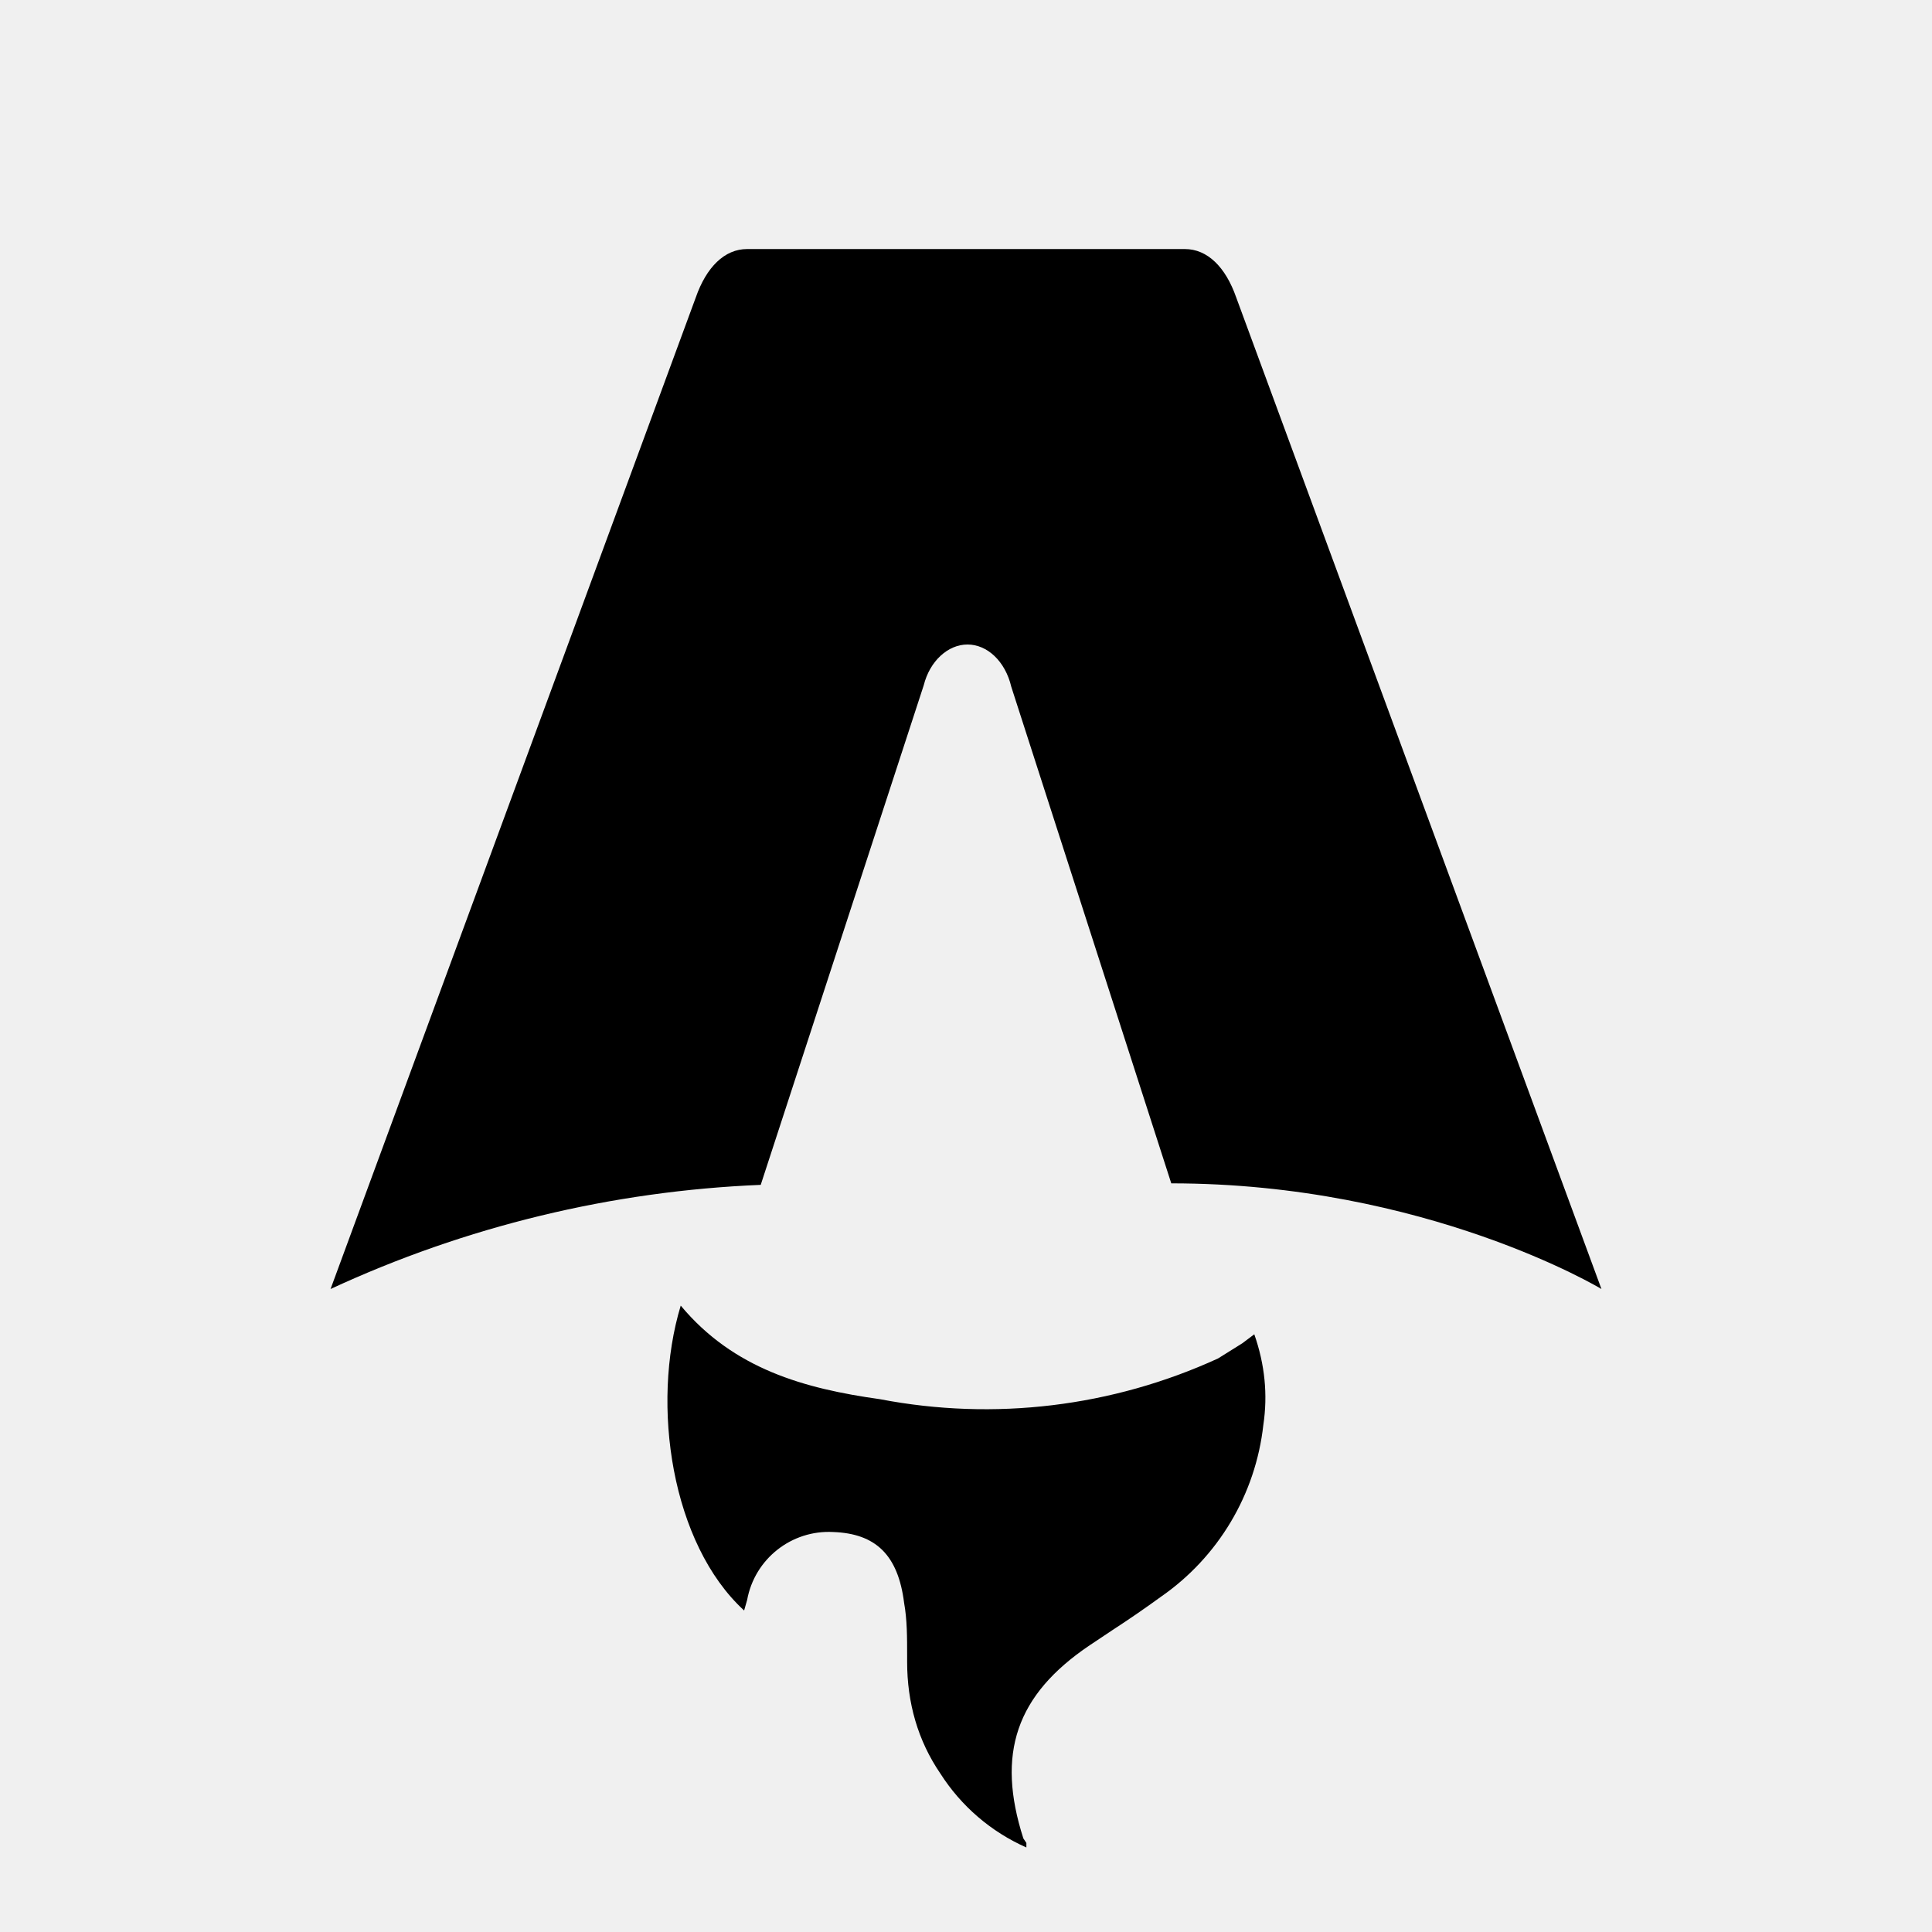
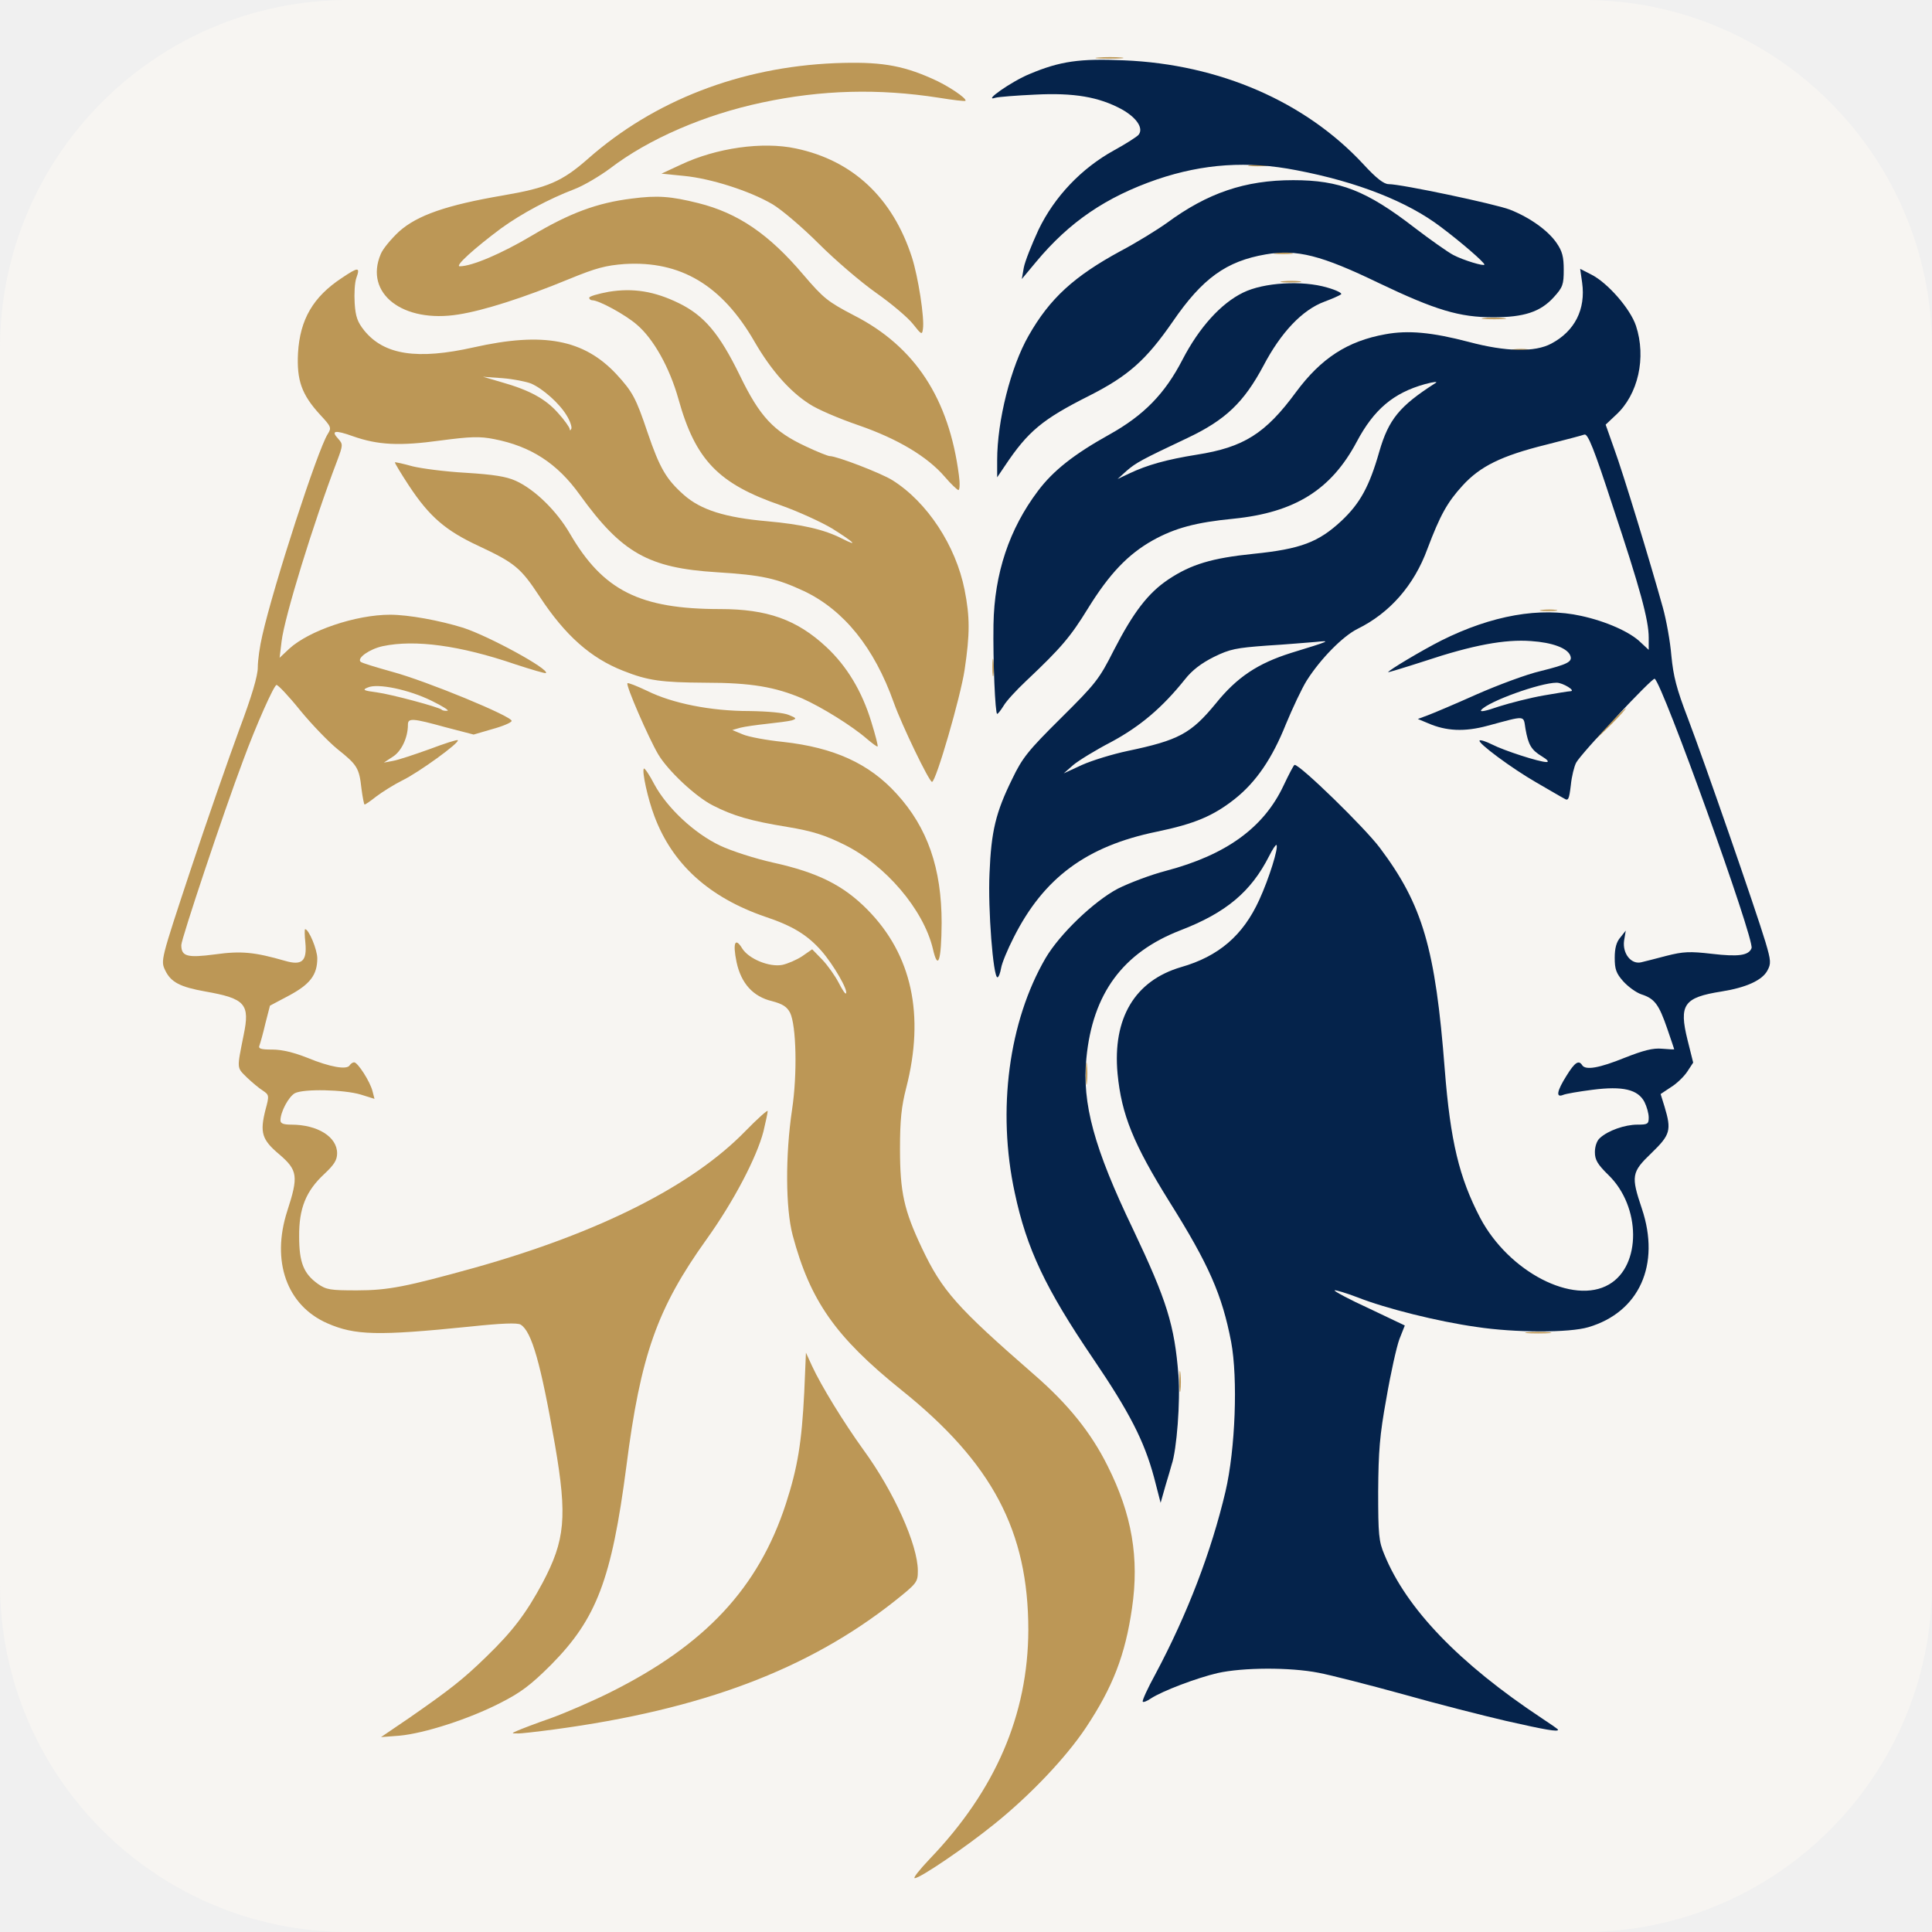
- <svg xmlns="http://www.w3.org/2000/svg" fill="none" viewBox="0 0 128 128">
-   <path d="M50.4 78.5a75.1 75.1 0 0 0-28.5 6.9l24.2-65.7c.7-2 1.9-3.2 3.4-3.2h29c1.5 0 2.7 1.2 3.4 3.2l24.2 65.7s-11.6-7-28.5-7L67 45.5c-.4-1.7-1.6-2.8-2.9-2.8-1.3 0-2.5 1.1-2.9 2.7L50.4 78.5Zm-1.1 28.2Zm-4.2-20.2c-2 6.6-.6 15.8 4.2 20.2a17.5 17.5 0 0 1 .2-.7 5.5 5.5 0 0 1 5.7-4.5c2.8.1 4.3 1.5 4.7 4.7.2 1.1.2 2.3.2 3.5v.4c0 2.7.7 5.2 2.2 7.4a13 13 0 0 0 5.7 4.9v-.3l-.2-.3c-1.8-5.6-.5-9.5 4.4-12.8l1.5-1a73 73 0 0 0 3.2-2.2 16 16 0 0 0 6.8-11.4c.3-2 .1-4-.6-6l-.8.6-1.6 1a37 37 0 0 1-22.4 2.7c-5-.7-9.7-2-13.2-6.2Z" />
-   <style>
-         path { fill: #000; }
-         @media (prefers-color-scheme: dark) {
-             path { fill: #FFF; }
-         }
-     </style>
+ <svg xmlns="http://www.w3.org/2000/svg" viewBox="0 0 682 682">
+   <rect width="682" height="682" rx="123" fill="#f7f5f2" />
+   <path fill="#bc9756" fill-rule="evenodd" d="M328.2 656.2C351.4 632.0 362.9 605.3 363.0 575.4C363.0 540.5 350.3 516.4 318.1 490.6C294.9 471.9 286.0 459.2 279.8 436.0C277.3 426.5 277.2 407.8 279.6 391.7C281.5 379.1 281.1 362.0 278.9 357.5C277.8 355.4 276.3 354.4 272.5 353.4C265.8 351.8 261.6 347.1 260.0 339.6C258.6 332.8 259.5 330.7 262.0 334.8C264.3 338.5 271.6 341.5 276.2 340.6C278.0 340.2 281.1 338.9 283.1 337.6L286.7 335.1L290.3 338.8C292.2 340.8 294.8 344.5 296.0 346.8C297.2 349.2 298.4 351.0 298.6 350.7C299.6 349.8 294.2 340.5 290.0 335.7C285.0 330.0 279.7 326.8 270.1 323.6C250.3 316.8 237.3 305.0 231.0 288.1C228.7 282.1 226.5 272.1 227.3 271.3C227.6 271.1 229.3 273.6 231.0 276.9C235.5 285.2 245.1 294.2 254.2 298.5C258.2 300.4 266.6 303.1 272.9 304.5C288.7 308.0 297.7 312.5 306.2 321.1C321.9 337.0 326.5 358.3 319.9 384.0C318.2 390.6 317.7 395.4 317.7 405.5C317.7 420.8 319.1 427.2 325.4 440.5C332.6 455.7 337.8 461.5 365.0 485.2C377.1 495.7 385.2 505.8 391.0 517.5C399.6 534.6 402.2 550.0 399.6 567.7C397.2 584.3 392.8 595.6 383.3 609.9C376.3 620.4 363.7 633.7 351.0 643.9C340.6 652.3 324.8 663.0 322.9 663.0C322.2 663.0 324.6 660.0 328.2 656.2ZM144.5 606.4C158.9 596.4 163.6 592.7 171.7 584.8C181.1 575.7 185.8 569.4 191.5 558.8C199.5 543.7 200.3 535.5 195.9 510.0C190.9 481.3 187.7 470.0 183.8 467.6C182.7 466.9 177.1 467.1 165.8 468.3C133.3 471.6 125.3 471.4 115.5 467.1C101.2 460.8 95.7 445.2 101.4 427.5C105.4 415.2 105.1 413.1 98.6 407.5C92.4 402.3 91.7 399.8 93.7 391.8C95.1 386.7 95.0 386.5 92.8 385.0C91.5 384.2 89.0 382.1 87.1 380.3C83.5 376.7 83.6 377.5 86.0 365.4C88.3 354.4 86.6 352.5 72.5 350.0C63.5 348.4 60.3 346.7 58.3 342.5C56.7 339.1 56.7 339.0 67.2 307.3C73.0 289.8 80.8 267.5 84.4 257.7C88.9 245.7 91.0 238.6 91.0 235.6C91.0 233.1 91.7 228.1 92.6 224.3C96.6 206.6 112.2 158.6 115.7 153.2C117.1 151.0 116.9 150.6 113.0 146.4C106.5 139.3 104.7 134.3 105.2 124.6C105.9 112.8 110.5 104.8 120.7 98.1C126.5 94.2 127.2 94.2 125.8 98.1C125.2 99.7 125.0 103.8 125.2 107.0C125.5 111.8 126.2 113.7 128.6 116.7C135.6 125.3 147.3 127.1 167.3 122.6C191.8 117.1 206.1 119.8 217.6 132.1C223.3 138.3 224.5 140.5 228.6 152.7C232.9 165.3 235.2 169.2 241.4 174.7C247.4 180.0 256.0 182.7 270.8 184.0C283.1 185.1 290.9 186.9 297.2 190.1C303.3 193.2 301.6 191.5 293.8 186.6C289.8 184.2 281.6 180.5 275.7 178.4C253.6 170.8 245.5 162.4 239.5 140.9C236.4 129.8 230.7 119.6 224.8 114.6C220.8 111.1 211.4 106.0 209.1 106.0C208.5 106.0 208.0 105.6 208.0 105.1C208.0 104.6 211.1 103.7 214.9 103.0C223.5 101.6 231.0 102.8 239.6 107.0C248.6 111.4 253.9 117.7 261.1 132.4C268.2 147.1 273.1 152.3 284.5 157.6C288.5 159.5 292.3 161.0 292.9 161.0C295.4 161.0 311.0 167.0 315.0 169.5C327.3 177.2 337.4 192.6 340.5 208.2C342.4 217.8 342.4 223.8 340.5 236.5C339.1 245.9 330.4 276.0 329.0 276.0C328.0 276.0 318.4 256.1 315.5 248.0C308.6 228.6 297.9 215.4 283.9 208.7C274.0 204.1 269.0 203.0 253.0 202.0C228.9 200.5 219.5 195.2 204.7 174.7C196.7 163.5 187.3 157.5 174.4 155.0C169.4 154.0 166.1 154.1 155.5 155.5C141.0 157.5 133.4 157.1 124.6 154.0C118.2 151.7 116.7 152.0 119.4 154.9C121.1 156.8 121.1 157.1 119.0 162.7C110.6 184.7 100.4 217.9 99.4 226.4L98.7 232.2L102.1 229.0C109.1 222.6 125.6 217.0 137.7 217.0C144.2 217.0 155.1 219.0 163.5 221.6C172.7 224.6 194.1 236.3 192.7 237.6C192.5 237.8 187.7 236.4 181.9 234.5C162.3 227.8 146.4 225.7 135.1 228.1C130.5 229.1 125.9 232.3 127.3 233.6C127.6 234.0 132.6 235.5 138.3 237.1C150.3 240.3 181.1 253.0 180.6 254.5C180.5 255.1 177.4 256.4 173.7 257.4L167.2 259.3L157.2 256.7C145.6 253.5 144.0 253.4 144.0 255.8C144.0 260.4 141.7 265.2 138.7 267.1L135.5 269.2L138.7 268.6C140.5 268.3 146.2 266.4 151.5 264.5C156.8 262.5 161.4 261.0 161.6 261.3C162.4 262.1 147.8 272.7 142.0 275.5C139.0 277.0 134.9 279.6 132.9 281.1C130.9 282.7 129.0 284.0 128.7 284.0C128.5 284.0 128.0 281.5 127.6 278.4C126.8 271.1 126.1 270.0 119.2 264.5C116.1 262.0 110.1 255.8 106.0 250.8C101.9 245.7 98.1 241.7 97.6 241.8C96.7 241.9 90.4 256.0 85.8 268.5C78.9 286.8 64.0 331.5 64.0 333.6C64.0 337.6 66.0 338.2 75.9 336.9C85.2 335.6 89.9 336.1 100.7 339.2C106.6 340.9 108.4 339.3 107.8 332.8C107.5 330.2 107.5 328.0 107.7 328.0C109.0 328.0 112.0 335.2 112.0 338.3C112.0 344.2 109.4 347.5 101.9 351.5L95.3 355.0L93.7 361.2C92.9 364.7 91.9 368.2 91.6 369.0C91.1 370.2 92.0 370.5 96.2 370.5C99.7 370.5 103.9 371.6 108.5 373.4C116.5 376.7 122.4 377.7 123.4 376.1C123.8 375.5 124.5 375.0 125.0 375.0C126.3 375.0 130.7 381.9 131.5 385.2L132.2 387.9L127.4 386.4C121.4 384.6 107.2 384.3 104.1 385.9C101.9 387.1 99.0 392.5 99.0 395.5C99.0 396.6 100.1 397.0 102.8 397.0C112.1 397.0 119.0 401.3 119.0 407.1C119.0 409.5 118.0 411.1 114.5 414.4C108.0 420.4 105.5 426.6 105.6 436.5C105.6 445.7 107.2 449.6 112.2 453.2C115.2 455.3 116.6 455.5 126.0 455.5C137.1 455.5 143.4 454.2 167.6 447.5C211.7 435.1 244.5 418.5 263.2 399.2C267.5 394.8 271.0 391.7 271.0 392.2C271.0 392.8 270.3 396.0 269.5 399.4C267.1 408.6 259.0 424.1 249.4 437.5C232.0 461.8 226.1 478.4 221.1 517.7C215.9 557.5 210.6 571.4 194.6 587.6C187.3 594.9 183.8 597.5 176.5 601.2C165.6 606.8 149.8 611.9 141.0 612.7L134.5 613.2L144.5 606.4ZM182.5 611.0C183.6 610.5 189.0 608.4 194.5 606.5C200.0 604.5 209.4 600.4 215.4 597.4C248.9 580.7 267.7 560.6 277.4 530.9C281.6 517.9 283.0 509.3 283.9 491.5L284.5 477.5L286.7 482.3C289.9 489.2 297.8 502.1 304.8 511.8C315.6 526.6 324.0 545.4 324.0 554.5C324.0 558.5 323.7 558.9 315.8 565.2C285.2 589.4 247.7 603.5 195.6 610.5C189.5 611.3 183.7 612.0 182.6 611.9C180.5 611.9 180.5 611.9 182.5 611.0ZM416.3 487.5C416.3 484.2 416.5 483.0 416.7 484.8C416.9 486.6 416.9 489.3 416.7 490.8C416.5 492.3 416.3 490.8 416.3 487.5ZM539.2 470.3C541.3 470.1 544.7 470.1 546.8 470.3C548.8 470.5 547.1 470.7 543.0 470.7C538.9 470.7 537.2 470.5 539.2 470.3ZM383.3 379.0C383.3 375.4 383.5 374.0 383.7 375.8C383.9 377.5 383.9 380.5 383.7 382.2C383.5 384.0 383.3 382.6 383.3 379.0ZM329.3 334.9C326.0 321.1 312.6 305.3 297.9 298.1C291.2 294.8 286.9 293.4 277.9 291.9C265.0 289.8 258.8 288.0 251.6 284.3C245.5 281.2 235.7 272.0 232.3 266.2C228.9 260.4 220.8 241.8 221.5 241.2C221.7 240.9 224.9 242.2 228.5 243.9C237.4 248.3 250.9 251.0 264.5 251.0C271.2 251.1 276.7 251.6 278.5 252.4C281.2 253.5 281.3 253.7 279.5 254.3C278.4 254.6 274.5 255.1 270.8 255.5C267.1 255.9 262.8 256.5 261.3 256.9L258.5 257.7L262.1 259.2C264.1 260.1 270.6 261.3 276.5 261.9C294.4 263.9 306.8 269.5 316.5 280.2C327.4 292.1 332.4 306.5 332.4 325.8C332.3 339.4 331.1 342.8 329.3 334.9ZM306.0 260.8C300.7 256.2 290.2 249.7 283.3 246.6C273.7 242.5 265.2 241.0 249.0 241.0C233.6 240.9 228.8 240.3 220.0 236.8C208.5 232.3 199.5 224.3 190.5 210.6C183.8 200.4 181.7 198.7 168.9 192.7C157.3 187.3 151.6 182.4 144.4 171.5C141.5 167.1 139.3 163.4 139.4 163.2C139.6 163.1 142.4 163.7 145.6 164.6C148.8 165.4 157.3 166.5 164.5 166.9C174.1 167.5 178.7 168.2 182.0 169.7C188.7 172.7 196.5 180.3 201.2 188.4C212.9 208.5 225.9 215.0 254.2 215.0C270.8 215.0 281.3 218.7 291.7 228.4C298.9 235.1 304.3 244.0 307.6 254.9C309.0 259.4 310.0 263.3 309.8 263.5C309.6 263.7 307.9 262.4 306.0 260.8ZM568.0 255.5C571.0 252.5 573.7 250.0 573.9 250.0C574.2 250.0 572.0 252.5 569.0 255.5C566.0 258.5 563.3 261.0 563.1 261.0C562.8 261.0 565.0 258.5 568.0 255.5ZM152.4 247.4C144.3 243.4 133.2 241.1 129.8 242.7C127.8 243.5 128.3 243.8 133.0 244.4C138.2 245.1 154.9 249.6 155.9 250.5C156.1 250.8 157.0 251.0 157.9 250.9C158.8 250.9 156.3 249.3 152.4 247.4ZM350.3 235.5C350.3 232.8 350.5 231.7 350.7 233.3C350.9 234.8 350.9 237.0 350.7 238.3C350.5 239.5 350.3 238.2 350.3 235.5ZM544.3 215.3C545.8 215.1 548.0 215.1 549.3 215.3C550.5 215.5 549.2 215.7 546.5 215.7C543.8 215.7 542.7 215.5 544.3 215.3ZM333.5 168.3C327.4 161.2 316.9 154.9 303.0 150.1C296.3 147.8 288.5 144.5 285.7 142.6C278.8 138.2 272.2 130.7 266.4 120.7C254.9 100.7 240.3 92.0 220.5 93.2C213.8 93.7 210.4 94.6 200.9 98.5C184.9 105.1 170.8 109.6 161.9 111.0C142.2 114.2 128.5 103.6 134.4 89.7C135.1 87.9 138.1 84.3 140.9 81.7C147.3 76.0 157.6 72.4 177.5 69.0C193.3 66.3 198.4 64.1 207.5 56.1C230.8 35.5 261.3 23.7 294.7 22.3C310.3 21.7 318.1 22.9 328.9 27.7C334.3 30.0 341.5 34.8 340.8 35.6C340.5 35.8 336.3 35.3 331.4 34.5C310.2 31.2 290.0 31.7 269.0 36.2C248.7 40.5 229.0 49.0 215.3 59.5C211.5 62.3 205.9 65.6 202.7 66.8C193.8 70.2 184.1 75.4 176.9 80.6C167.5 87.6 160.4 94.0 162.3 94.0C166.6 94.0 177.1 89.5 187.7 83.2C201.1 75.2 210.8 71.6 223.0 70.1C232.1 68.9 236.9 69.3 246.5 71.7C260.5 75.2 271.4 82.6 283.6 97.0C290.7 105.3 292.2 106.5 301.4 111.3C323.0 122.3 335.0 140.7 338.5 167.8C338.9 170.6 338.8 173.0 338.3 173.0C337.9 172.9 335.7 170.9 333.5 168.3ZM200.0 146.6C197.4 142.3 191.6 137.2 187.5 135.4C185.7 134.7 181.2 133.8 177.4 133.5L170.5 133.0L177.0 134.9C186.9 137.7 192.6 140.8 197.0 145.8C199.2 148.2 201.0 150.8 201.1 151.4C201.1 152.1 201.4 152.0 201.7 151.3C201.9 150.6 201.2 148.5 200.0 146.6ZM534.3 123.3C535.8 123.1 538.0 123.1 539.3 123.3C540.5 123.5 539.2 123.7 536.5 123.7C533.8 123.7 532.7 123.5 534.3 123.3ZM322.3 114.4C320.5 112.1 314.7 107.2 309.3 103.4C303.9 99.6 294.8 91.8 289.0 86.0C283.2 80.2 275.9 74.0 272.7 72.1C264.7 67.4 250.9 63.0 241.5 62.1L233.5 61.3L240.4 58.1C252.9 52.2 269.2 49.9 280.9 52.4C301.0 56.6 315.1 69.8 321.9 90.8C324.1 97.6 326.4 112.3 325.8 116.1C325.5 118.3 325.3 118.2 322.3 114.4ZM523.7 112.3C525.5 112.1 528.7 112.1 530.7 112.3C532.8 112.5 531.4 112.7 527.5 112.7C523.6 112.7 522.0 112.5 523.7 112.3ZM452.8 99.3C454.6 99.1 457.3 99.1 458.8 99.3C460.3 99.5 458.8 99.7 455.5 99.7C452.2 99.7 451.0 99.5 452.8 99.3ZM450.2 89.3C451.8 89.1 454.2 89.1 455.8 89.3C457.3 89.5 456.0 89.7 453.0 89.7C450.0 89.7 448.7 89.5 450.2 89.3ZM441.2 58.3C442.8 58.1 445.2 58.1 446.8 58.3C448.3 58.5 447.0 58.7 444.0 58.7C441.0 58.7 439.7 58.5 441.2 58.3ZM387.8 20.3C390.1 20.1 393.7 20.1 395.8 20.3C397.8 20.5 395.9 20.7 391.5 20.7C387.1 20.7 385.4 20.5 387.8 20.3Z" />
+   <path fill="#05234b" fill-rule="evenodd" d="M531.7 607.5C523.5 605.6 507.0 601.4 495.0 598.0C483.0 594.7 469.7 591.3 465.5 590.5C455.3 588.5 438.7 588.6 429.8 590.6C422.5 592.3 410.3 596.9 406.2 599.6C404.9 600.5 403.6 601.0 403.4 600.7C403.1 600.4 405.1 596.0 407.9 590.9C419.2 569.7 427.6 547.7 432.6 526.5C436.1 511.5 437.0 486.6 434.6 473.7C431.4 457.1 426.8 446.5 412.8 424.2C400.1 403.8 395.9 393.5 394.5 379.0C392.7 359.4 400.6 346.2 416.9 341.4C430.2 337.6 438.8 330.2 444.5 317.7C448.0 310.1 451.4 299.1 450.6 298.3C450.4 298.0 449.2 299.8 448.0 302.2C441.6 314.8 432.8 322.2 416.7 328.4C396.3 336.3 385.7 350.8 383.5 373.5C381.9 389.5 386.2 405.3 400.0 434.0C411.9 459.1 414.6 467.7 416.0 485.5C416.7 494.5 415.4 511.9 413.6 517.0C413.4 517.8 412.4 521.2 411.4 524.5L409.7 530.5L407.4 521.6C403.9 508.6 398.7 498.5 385.8 479.5C369.1 454.9 362.4 440.8 358.2 421.0C351.9 391.9 356.1 360.5 369.1 338.2C374.1 329.7 386.1 318.2 394.6 313.7C398.6 311.7 406.2 308.8 411.6 307.4C432.8 301.8 446.1 292.2 453.1 277.3C455.0 273.3 456.7 270.0 457.0 270.0C459.0 270.0 481.7 292.1 487.1 299.3C502.2 319.4 506.7 334.8 510.0 377.5C512.0 402.9 515.1 415.7 522.5 429.9C532.6 449.0 555.4 460.8 568.0 453.4C579.4 446.8 579.3 426.0 567.8 414.8C563.9 411.0 563.0 409.4 563.0 406.7C563.0 404.7 563.7 402.6 564.8 401.7C567.6 399.1 573.6 397.0 578.0 397.0C581.6 397.0 582.0 396.8 582.0 394.5C582.0 393.0 581.3 390.6 580.5 389.0C578.2 384.6 572.9 383.3 562.1 384.7C557.4 385.3 552.7 386.1 551.8 386.5C549.1 387.6 549.6 385.1 553.0 379.7C555.9 375.0 557.3 374.1 558.5 376.0C559.7 377.9 564.6 377.0 573.5 373.4C580.1 370.8 583.5 369.9 586.7 370.2C589.1 370.4 591.0 370.5 591.0 370.4C591.0 370.4 589.9 367.0 588.5 363.0C585.6 354.6 584.1 352.5 579.4 351.0C577.6 350.4 574.7 348.3 573.0 346.4C570.5 343.6 570.0 342.1 570.0 338.1C570.0 334.7 570.6 332.5 572.0 330.9L573.9 328.5L573.3 332.1C572.7 336.6 575.8 340.5 579.3 339.7C580.5 339.4 584.6 338.4 588.3 337.4C594.2 335.9 596.5 335.8 604.3 336.7C613.7 337.8 617.3 337.3 618.3 334.7C619.4 331.7 586.9 241.3 584.1 239.6C583.3 239.1 558.2 265.9 556.4 269.2C555.7 270.5 554.8 274.1 554.5 277.2C553.9 282.2 553.6 282.8 552.2 281.9C551.2 281.4 546.8 278.8 542.3 276.2C533.6 271.2 521.5 262.2 522.3 261.4C522.6 261.1 524.5 261.7 526.7 262.8C531.0 265.0 543.4 269.0 545.9 269.0C546.9 269.0 546.3 268.2 544.3 267.0C540.5 264.7 539.5 262.9 538.5 257.3C537.7 252.4 538.9 252.5 525.1 256.2C517.0 258.4 510.5 258.1 504.1 255.3L500.5 253.8L504.0 252.5C505.9 251.8 513.7 248.5 521.3 245.1C528.8 241.8 539.0 238.0 543.8 236.9C553.4 234.5 555.2 233.6 554.3 231.4C553.3 228.8 548.0 226.8 540.5 226.3C531.3 225.6 519.9 227.7 502.8 233.4C495.7 235.7 490.0 237.4 490.0 237.3C490.0 236.7 501.9 229.6 508.8 226.1C526.6 217.2 543.7 214.2 558.1 217.4C566.9 219.3 575.5 223.1 579.2 226.8L582.0 229.4L582.0 225.1C582.0 218.9 579.0 207.8 569.3 178.7C562.7 158.4 560.5 153.0 559.3 153.4C558.5 153.7 552.4 155.3 545.7 157.0C530.0 160.9 522.5 164.6 516.3 171.4C510.9 177.3 508.4 181.8 503.9 193.7C499.2 206.6 490.6 216.4 479.2 222.0C474.0 224.6 466.2 232.5 461.3 240.2C459.6 242.9 456.3 249.9 453.9 255.7C449.1 267.7 443.4 276.1 435.8 282.1C428.3 288.0 421.8 290.8 408.3 293.6C383.5 298.7 368.4 309.9 357.8 331.0C355.7 335.1 353.7 339.9 353.4 341.7C353.1 343.5 352.5 345.0 352.1 345.0C350.6 345.0 348.7 320.9 349.3 308.3C349.9 293.4 351.5 286.8 357.3 275.0C360.9 267.5 362.9 265.0 374.5 253.5C386.8 241.3 388.0 239.8 393.2 229.5C400.1 216.1 405.3 209.3 412.5 204.5C420.5 199.2 427.8 197.0 442.5 195.5C459.2 193.8 465.4 191.4 473.5 183.9C480.1 177.7 483.4 171.7 486.9 159.4C490.2 148.0 494.1 143.3 506.6 135.3C507.8 134.6 506.4 134.7 503.0 135.6C491.9 138.7 485.0 144.5 478.9 156.0C469.9 172.9 457.1 180.9 435.5 183.1C422.1 184.4 414.8 186.4 407.0 190.7C398.1 195.7 391.6 202.6 384.1 214.7C377.9 224.8 374.6 228.7 362.2 240.4C358.8 243.6 355.2 247.5 354.3 249.1C353.3 250.7 352.3 252.0 352.0 252.0C351.3 252.0 350.5 233.3 350.7 220.5C351.0 202.4 356.3 186.7 366.4 173.3C371.8 166.1 379.2 160.3 391.6 153.4C403.8 146.6 411.2 139.0 417.4 127.0C423.3 115.6 431.0 107.1 438.8 103.3C446.1 99.7 459.7 98.9 468.5 101.5C471.7 102.4 473.9 103.5 473.4 103.9C472.9 104.3 470.2 105.5 467.5 106.5C459.7 109.4 452.2 117.3 446.0 129.1C439.1 142.0 432.7 148.2 419.2 154.6C402.7 162.4 401.1 163.3 397.7 166.2L394.5 169.1L398.5 167.2C405.0 164.1 411.9 162.2 422.5 160.5C439.0 157.9 446.7 153.1 457.5 138.4C466.4 126.4 475.7 120.4 489.0 118.0C497.1 116.5 505.5 117.3 518.5 120.7C531.6 124.2 541.8 124.4 547.6 121.3C555.9 116.9 559.8 109.2 558.5 99.8L557.8 94.9L561.7 96.9C567.5 99.8 575.5 109.0 577.5 115.0C581.2 126.2 578.3 139.3 570.4 146.5L566.8 149.9L569.8 158.4C572.9 166.8 582.7 199.0 587.0 214.5C588.2 218.8 589.6 226.5 590.0 231.5C590.7 238.7 591.8 243.1 595.8 253.5C601.6 268.7 620.0 321.8 623.2 332.5C625.2 339.2 625.2 340.2 623.9 342.6C622.1 346.0 616.5 348.6 607.7 350.0C594.4 352.1 592.6 354.6 595.7 367.1L597.7 375.1L595.6 378.3C594.4 380.1 591.8 382.6 589.8 383.8L586.2 386.2L587.6 390.7C590.1 399.0 589.6 400.6 583.0 407.0C575.9 413.8 575.7 415.1 579.6 426.7C586.2 446.4 578.7 463.2 560.7 468.5C554.0 470.5 534.9 470.5 521.1 468.4C507.6 466.5 489.2 461.9 479.3 458.0C475.1 456.4 471.4 455.3 471.1 455.5C470.9 455.8 476.3 458.7 483.3 461.9L495.9 467.9L494.0 472.7C493.0 475.4 490.9 484.8 489.4 493.6C487.0 506.7 486.6 512.4 486.5 526.5C486.5 541.7 486.7 544.1 488.7 548.8C496.5 567.9 515.1 587.2 544.2 606.5C547.4 608.6 550.0 610.4 550.0 610.6C550.0 611.4 545.8 610.7 531.7 607.5ZM398.0 265.1C416.1 261.3 420.4 259.0 429.2 248.3C436.7 239.0 444.0 234.2 455.7 230.5C469.4 226.3 470.2 226.0 464.5 226.6C461.8 226.8 454.0 227.5 447.2 227.9C436.4 228.7 434.2 229.1 428.5 231.9C424.1 234.1 420.8 236.6 418.3 239.8C410.3 249.8 402.5 256.4 392.3 261.9C386.7 264.8 380.7 268.5 378.8 270.1L375.5 273.0L382.0 270.0C385.6 268.4 392.8 266.2 398.0 265.1ZM544.9 245.5C549.5 244.7 553.8 244.0 554.4 244.0C556.4 243.9 551.7 241.0 549.5 241.0C543.7 241.0 525.4 247.6 522.9 250.6C522.2 251.5 524.5 251.0 529.1 249.4C533.2 248.1 540.3 246.3 544.9 245.5ZM352.0 162.5C352.0 148.5 356.8 129.5 363.1 118.5C370.6 105.3 379.2 97.5 395.6 88.6C401.1 85.7 408.4 81.2 411.9 78.7C426.3 68.1 439.5 63.6 456.5 63.6C472.9 63.6 482.3 67.2 499.5 80.5C505.0 84.7 511.1 89.0 513.0 90.0C516.6 91.9 524.0 94.1 524.0 93.4C524.0 92.6 515.8 85.5 508.6 80.1C496.9 71.2 479.2 64.2 457.7 60.1C440.4 56.7 424.8 57.8 408.5 63.3C390.5 69.5 377.5 78.3 365.7 92.5L360.7 98.5L361.4 94.5C361.8 92.3 364.2 86.3 366.6 81.1C372.3 69.3 381.8 59.4 393.2 53.1C397.4 50.8 401.3 48.3 401.9 47.6C403.8 45.3 401.2 41.5 396.0 38.6C387.9 34.2 379.1 32.7 365.4 33.4C358.8 33.7 352.5 34.2 351.4 34.5C346.6 36.1 357.1 28.7 363.5 26.1C374.2 21.6 381.2 20.6 396.8 21.3C430.5 22.7 460.8 35.9 481.3 58.0C485.8 62.9 488.5 65.0 490.2 65.0C494.7 65.0 527.8 72.0 533.0 74.0C540.1 76.8 546.5 81.4 549.5 85.8C551.5 88.7 552.0 90.7 552.0 95.2C552.0 100.4 551.7 101.4 548.5 104.9C543.8 110.1 538.0 112.0 527.1 112.0C515.2 112.0 506.8 109.5 486.7 99.9C466.4 90.1 457.8 87.9 446.8 89.8C432.9 92.2 424.5 98.2 414.0 113.5C404.6 127.1 398.3 132.7 384.5 139.7C368.0 148.0 362.9 152.2 354.7 164.5L352.0 168.5L352.0 162.5Z" />
</svg>
